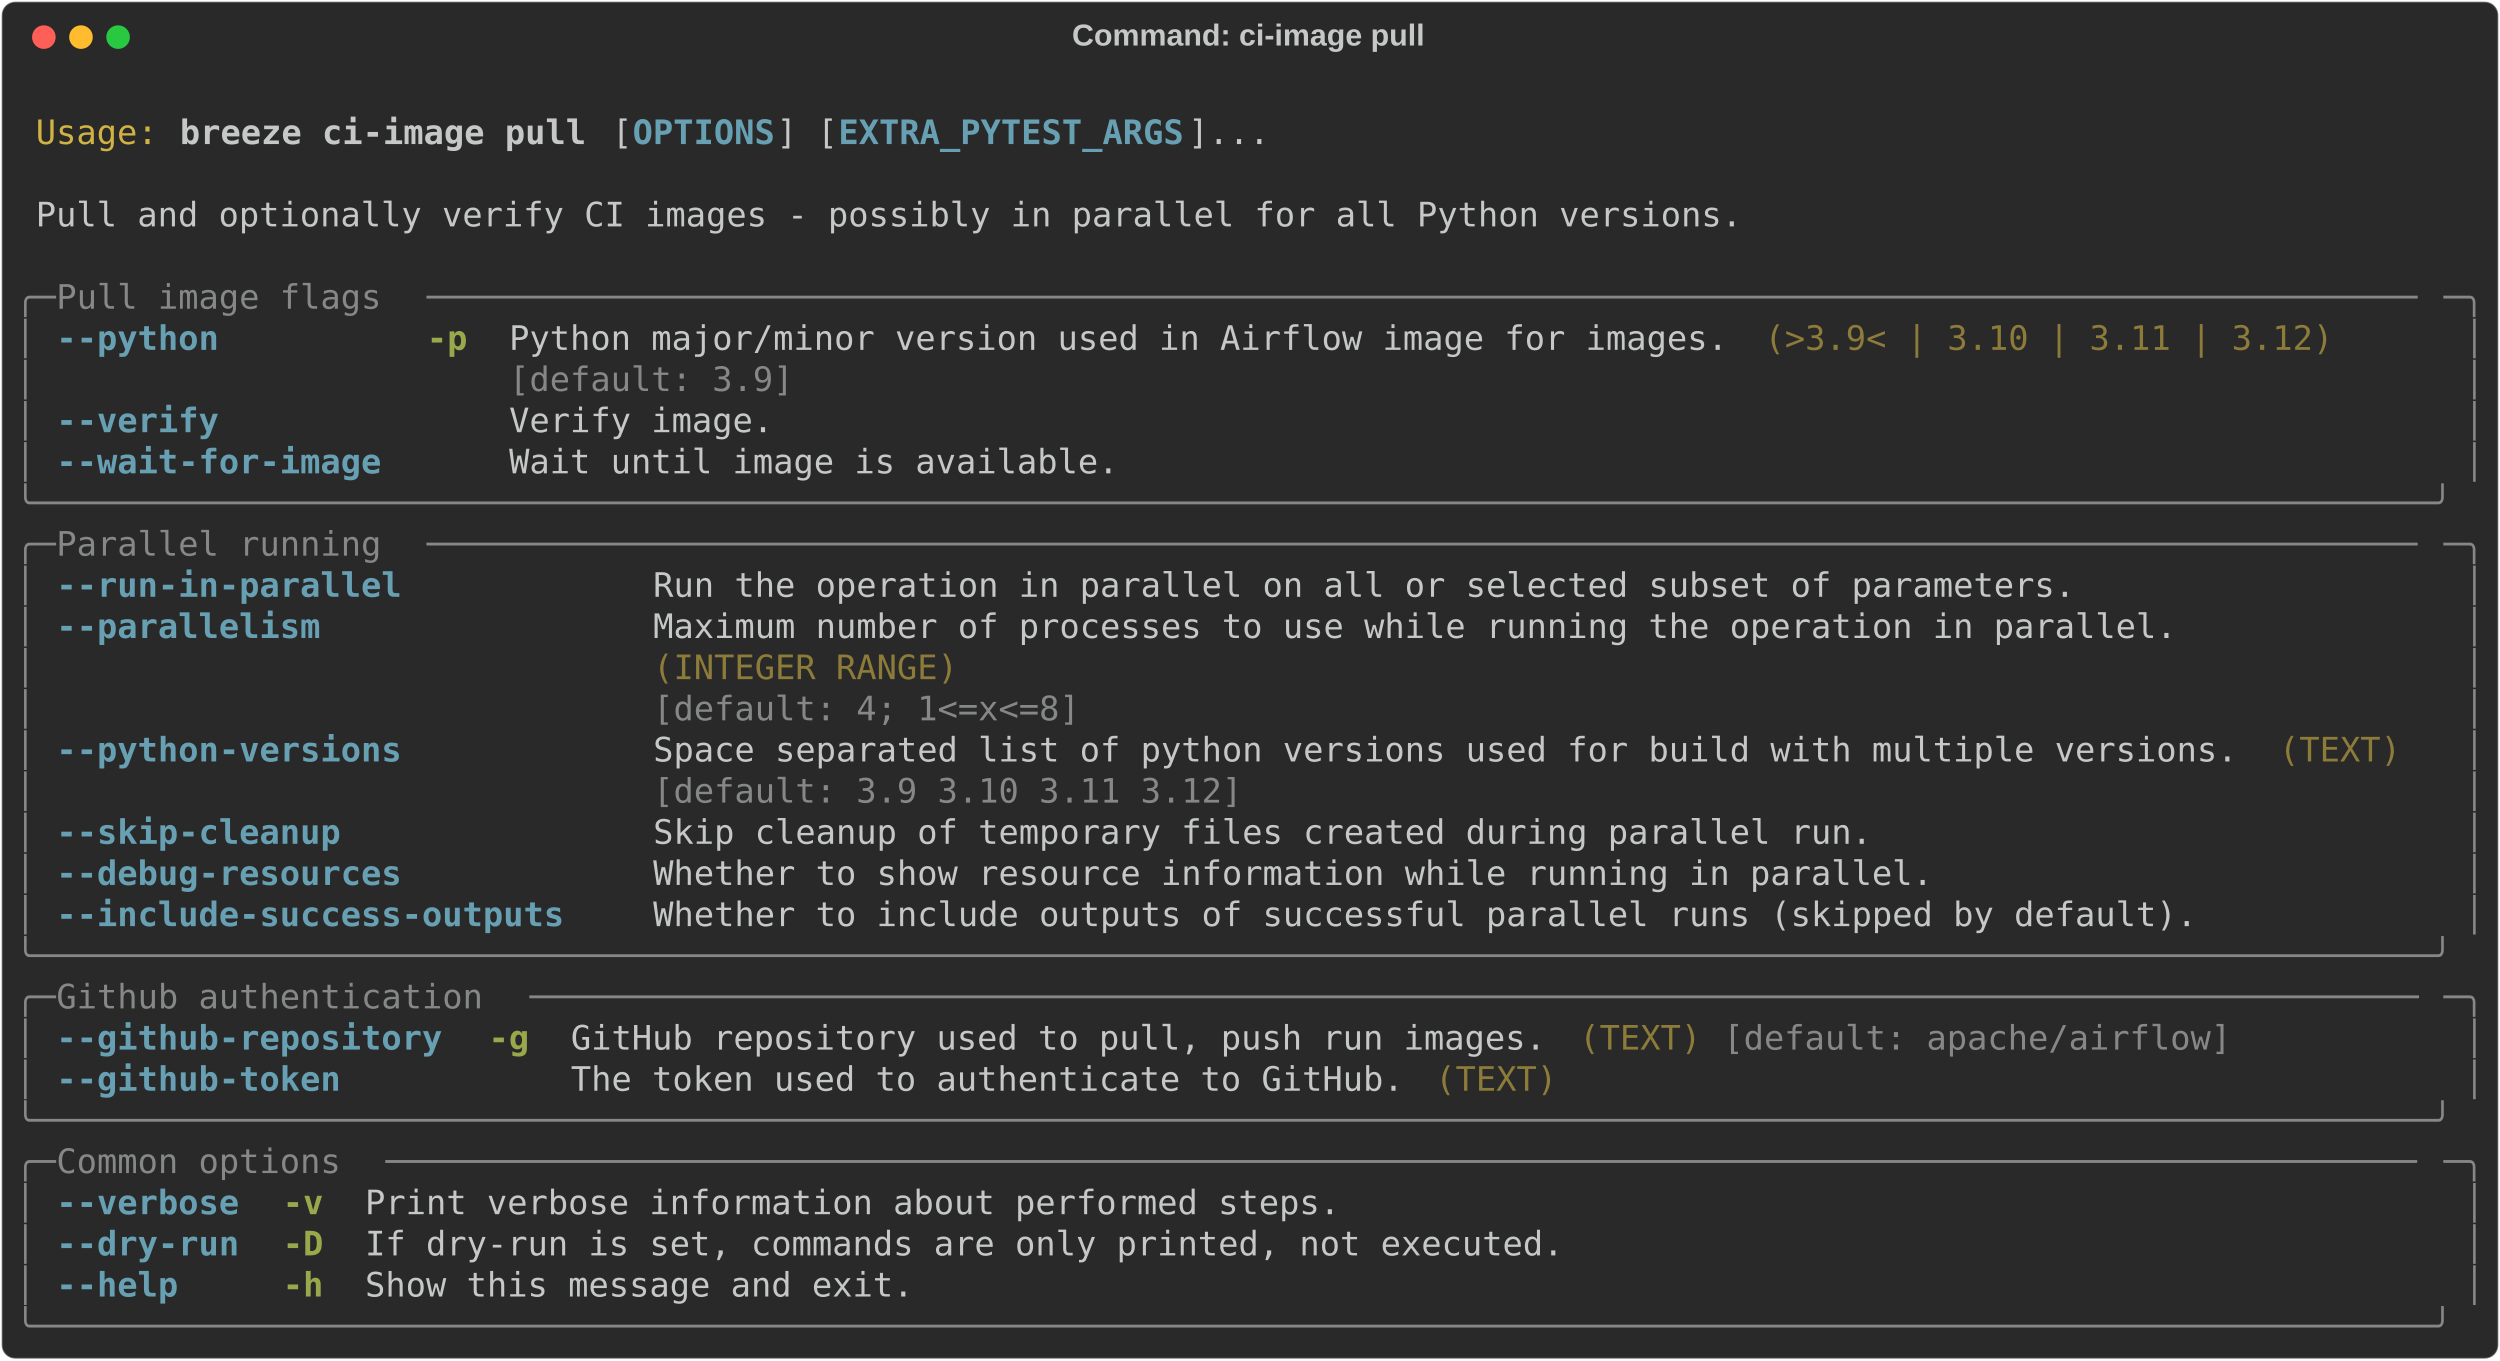
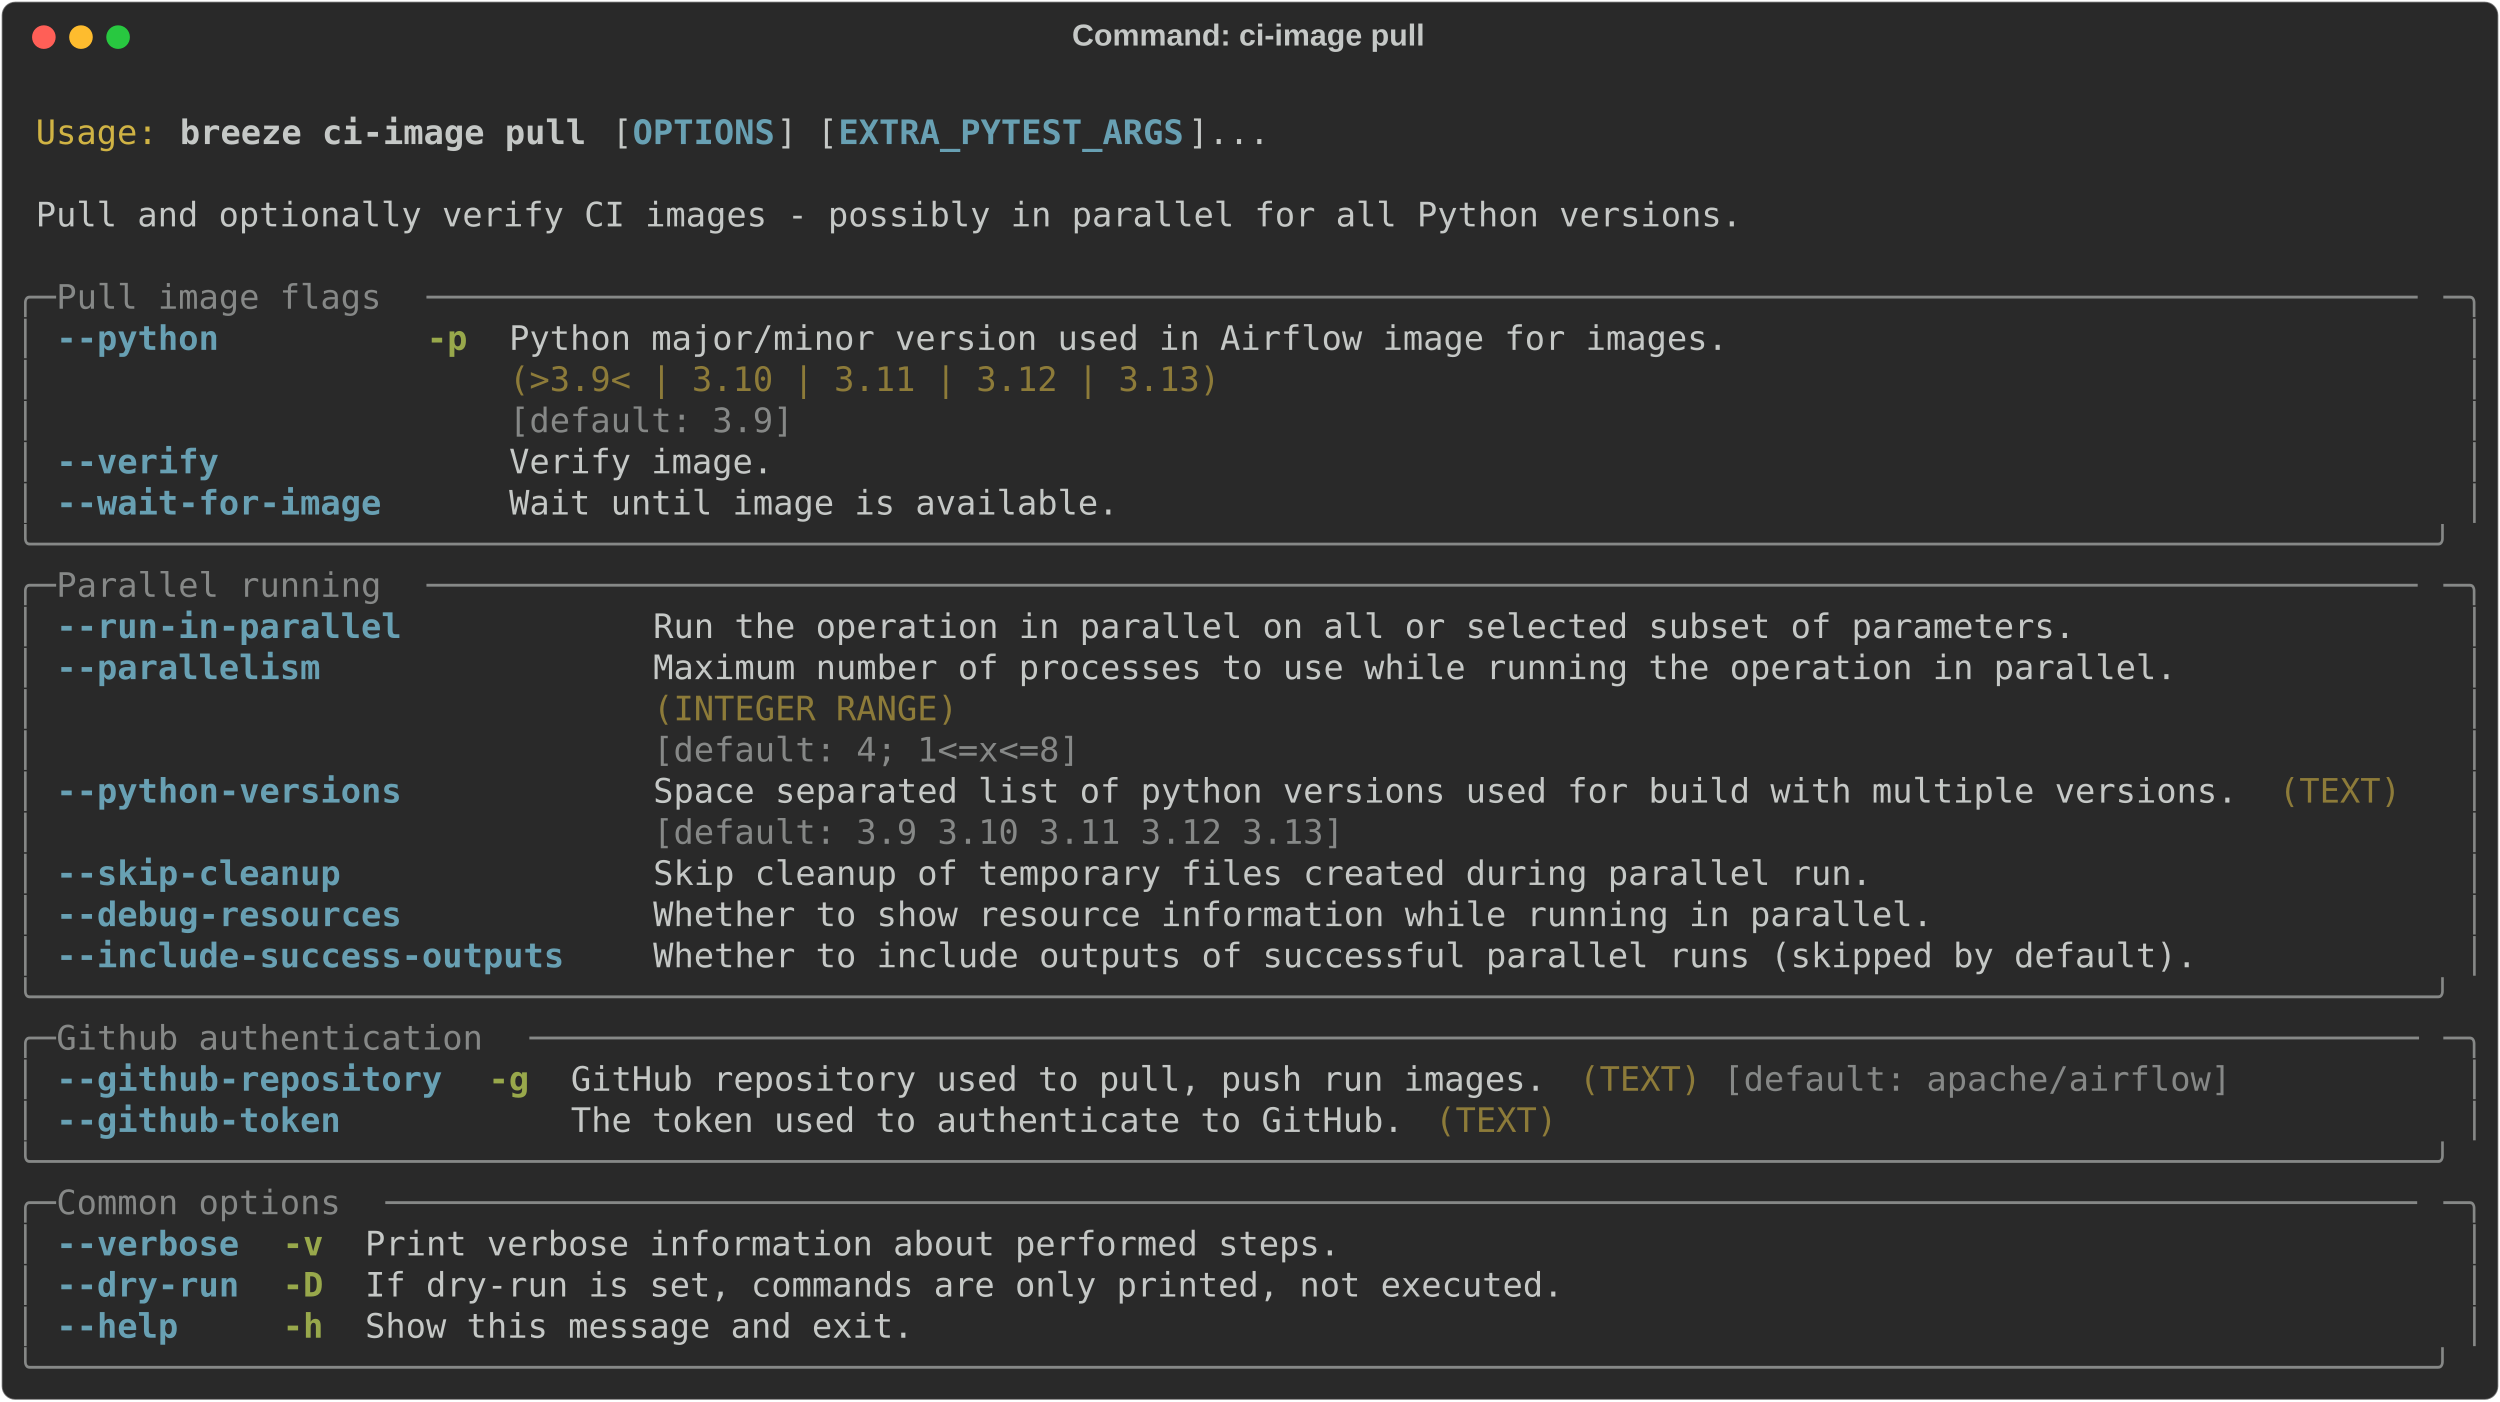
- <svg xmlns="http://www.w3.org/2000/svg" class="rich-terminal" viewBox="0 0 1482 806.4">
+ <svg xmlns="http://www.w3.org/2000/svg" class="rich-terminal" viewBox="0 0 1482 830.8">
  <style>

    @font-face {
        font-family: "Fira Code";
        src: local("FiraCode-Regular"),
                url("https://cdnjs.cloudflare.com/ajax/libs/firacode/6.2.0/woff2/FiraCode-Regular.woff2") format("woff2"),
                url("https://cdnjs.cloudflare.com/ajax/libs/firacode/6.2.0/woff/FiraCode-Regular.woff") format("woff");
        font-style: normal;
        font-weight: 400;
    }
    @font-face {
        font-family: "Fira Code";
        src: local("FiraCode-Bold"),
                url("https://cdnjs.cloudflare.com/ajax/libs/firacode/6.2.0/woff2/FiraCode-Bold.woff2") format("woff2"),
                url("https://cdnjs.cloudflare.com/ajax/libs/firacode/6.2.0/woff/FiraCode-Bold.woff") format("woff");
        font-style: bold;
        font-weight: 700;
    }

    .breeze-ci-image-pull-matrix {
        font-family: Fira Code, monospace;
        font-size: 20px;
        line-height: 24.4px;
        font-variant-east-asian: full-width;
    }

    .breeze-ci-image-pull-title {
        font-size: 18px;
        font-weight: bold;
        font-family: arial;
    }

    .breeze-ci-image-pull-r1 { fill: #c5c8c6 }
.breeze-ci-image-pull-r2 { fill: #d0b344 }
.breeze-ci-image-pull-r3 { fill: #c5c8c6;font-weight: bold }
.breeze-ci-image-pull-r4 { fill: #68a0b3;font-weight: bold }
.breeze-ci-image-pull-r5 { fill: #868887 }
.breeze-ci-image-pull-r6 { fill: #98a84b;font-weight: bold }
.breeze-ci-image-pull-r7 { fill: #8d7b39 }
    </style>
  <defs>
    <clipPath id="breeze-ci-image-pull-clip-terminal">
-       <rect x="0" y="0" width="1463.0" height="755.4" />
+       <rect x="0" y="0" width="1463.0" height="779.8" />
    </clipPath>
    <clipPath id="breeze-ci-image-pull-line-0">
      <rect x="0" y="1.5" width="1464" height="24.65" />
    </clipPath>
    <clipPath id="breeze-ci-image-pull-line-1">
      <rect x="0" y="25.9" width="1464" height="24.65" />
    </clipPath>
    <clipPath id="breeze-ci-image-pull-line-2">
      <rect x="0" y="50.3" width="1464" height="24.65" />
    </clipPath>
    <clipPath id="breeze-ci-image-pull-line-3">
      <rect x="0" y="74.7" width="1464" height="24.65" />
    </clipPath>
    <clipPath id="breeze-ci-image-pull-line-4">
      <rect x="0" y="99.1" width="1464" height="24.65" />
    </clipPath>
    <clipPath id="breeze-ci-image-pull-line-5">
      <rect x="0" y="123.5" width="1464" height="24.65" />
    </clipPath>
    <clipPath id="breeze-ci-image-pull-line-6">
      <rect x="0" y="147.9" width="1464" height="24.65" />
    </clipPath>
    <clipPath id="breeze-ci-image-pull-line-7">
      <rect x="0" y="172.3" width="1464" height="24.65" />
    </clipPath>
    <clipPath id="breeze-ci-image-pull-line-8">
      <rect x="0" y="196.7" width="1464" height="24.65" />
    </clipPath>
    <clipPath id="breeze-ci-image-pull-line-9">
      <rect x="0" y="221.1" width="1464" height="24.65" />
    </clipPath>
    <clipPath id="breeze-ci-image-pull-line-10">
      <rect x="0" y="245.5" width="1464" height="24.65" />
    </clipPath>
    <clipPath id="breeze-ci-image-pull-line-11">
      <rect x="0" y="269.9" width="1464" height="24.65" />
    </clipPath>
    <clipPath id="breeze-ci-image-pull-line-12">
      <rect x="0" y="294.3" width="1464" height="24.65" />
    </clipPath>
    <clipPath id="breeze-ci-image-pull-line-13">
      <rect x="0" y="318.7" width="1464" height="24.65" />
    </clipPath>
    <clipPath id="breeze-ci-image-pull-line-14">
      <rect x="0" y="343.1" width="1464" height="24.65" />
    </clipPath>
    <clipPath id="breeze-ci-image-pull-line-15">
      <rect x="0" y="367.5" width="1464" height="24.65" />
    </clipPath>
    <clipPath id="breeze-ci-image-pull-line-16">
      <rect x="0" y="391.9" width="1464" height="24.65" />
    </clipPath>
    <clipPath id="breeze-ci-image-pull-line-17">
      <rect x="0" y="416.3" width="1464" height="24.65" />
    </clipPath>
    <clipPath id="breeze-ci-image-pull-line-18">
      <rect x="0" y="440.7" width="1464" height="24.65" />
    </clipPath>
    <clipPath id="breeze-ci-image-pull-line-19">
      <rect x="0" y="465.1" width="1464" height="24.65" />
    </clipPath>
    <clipPath id="breeze-ci-image-pull-line-20">
      <rect x="0" y="489.5" width="1464" height="24.65" />
    </clipPath>
    <clipPath id="breeze-ci-image-pull-line-21">
      <rect x="0" y="513.9" width="1464" height="24.65" />
    </clipPath>
    <clipPath id="breeze-ci-image-pull-line-22">
      <rect x="0" y="538.3" width="1464" height="24.65" />
    </clipPath>
    <clipPath id="breeze-ci-image-pull-line-23">
      <rect x="0" y="562.7" width="1464" height="24.65" />
    </clipPath>
    <clipPath id="breeze-ci-image-pull-line-24">
      <rect x="0" y="587.1" width="1464" height="24.65" />
    </clipPath>
    <clipPath id="breeze-ci-image-pull-line-25">
      <rect x="0" y="611.5" width="1464" height="24.65" />
    </clipPath>
    <clipPath id="breeze-ci-image-pull-line-26">
      <rect x="0" y="635.9" width="1464" height="24.65" />
    </clipPath>
    <clipPath id="breeze-ci-image-pull-line-27">
      <rect x="0" y="660.3" width="1464" height="24.65" />
    </clipPath>
    <clipPath id="breeze-ci-image-pull-line-28">
      <rect x="0" y="684.7" width="1464" height="24.65" />
    </clipPath>
    <clipPath id="breeze-ci-image-pull-line-29">
      <rect x="0" y="709.1" width="1464" height="24.65" />
    </clipPath>
+     <clipPath id="breeze-ci-image-pull-line-30">
+       <rect x="0" y="733.5" width="1464" height="24.65" />
+     </clipPath>
  </defs>
-   <rect fill="#292929" stroke="rgba(255,255,255,0.35)" stroke-width="1" x="1" y="1" width="1480" height="804.4" rx="8" />
+   <rect fill="#292929" stroke="rgba(255,255,255,0.35)" stroke-width="1" x="1" y="1" width="1480" height="828.8" rx="8" />
  <text class="breeze-ci-image-pull-title" fill="#c5c8c6" text-anchor="middle" x="740" y="27">Command: ci-image pull</text>
  <g transform="translate(26,22)">
    <circle cx="0" cy="0" r="7" fill="#ff5f57" />
    <circle cx="22" cy="0" r="7" fill="#febc2e" />
    <circle cx="44" cy="0" r="7" fill="#28c840" />
  </g>
  <g transform="translate(9, 41)" clip-path="url(#breeze-ci-image-pull-clip-terminal)">
    <g class="breeze-ci-image-pull-matrix">
      <text class="breeze-ci-image-pull-r1" x="1464" y="20" textLength="12.2" clip-path="url(#breeze-ci-image-pull-line-0)">
</text>
      <text class="breeze-ci-image-pull-r2" x="12.2" y="44.4" textLength="73.2" clip-path="url(#breeze-ci-image-pull-line-1)">Usage:</text>
      <text class="breeze-ci-image-pull-r3" x="97.6" y="44.4" textLength="244" clip-path="url(#breeze-ci-image-pull-line-1)">breeze ci-image pull</text>
      <text class="breeze-ci-image-pull-r1" x="353.8" y="44.4" textLength="12.2" clip-path="url(#breeze-ci-image-pull-line-1)">[</text>
      <text class="breeze-ci-image-pull-r4" x="366" y="44.4" textLength="85.4" clip-path="url(#breeze-ci-image-pull-line-1)">OPTIONS</text>
      <text class="breeze-ci-image-pull-r1" x="451.4" y="44.4" textLength="36.6" clip-path="url(#breeze-ci-image-pull-line-1)">] [</text>
      <text class="breeze-ci-image-pull-r4" x="488" y="44.4" textLength="207.4" clip-path="url(#breeze-ci-image-pull-line-1)">EXTRA_PYTEST_ARGS</text>
      <text class="breeze-ci-image-pull-r1" x="695.4" y="44.4" textLength="48.8" clip-path="url(#breeze-ci-image-pull-line-1)">]...</text>
      <text class="breeze-ci-image-pull-r1" x="1464" y="44.4" textLength="12.2" clip-path="url(#breeze-ci-image-pull-line-1)">
</text>
      <text class="breeze-ci-image-pull-r1" x="1464" y="68.8" textLength="12.2" clip-path="url(#breeze-ci-image-pull-line-2)">
</text>
      <text class="breeze-ci-image-pull-r1" x="12.2" y="93.2" textLength="1024.8" clip-path="url(#breeze-ci-image-pull-line-3)">Pull and optionally verify CI images - possibly in parallel for all Python versions.</text>
      <text class="breeze-ci-image-pull-r1" x="1464" y="93.2" textLength="12.2" clip-path="url(#breeze-ci-image-pull-line-3)">
</text>
      <text class="breeze-ci-image-pull-r1" x="1464" y="117.6" textLength="12.2" clip-path="url(#breeze-ci-image-pull-line-4)">
</text>
      <text class="breeze-ci-image-pull-r5" x="0" y="142" textLength="24.4" clip-path="url(#breeze-ci-image-pull-line-5)">╭─</text>
      <text class="breeze-ci-image-pull-r5" x="24.4" y="142" textLength="219.6" clip-path="url(#breeze-ci-image-pull-line-5)"> Pull image flags </text>
      <text class="breeze-ci-image-pull-r5" x="244" y="142" textLength="1195.6" clip-path="url(#breeze-ci-image-pull-line-5)">──────────────────────────────────────────────────────────────────────────────────────────────────</text>
      <text class="breeze-ci-image-pull-r5" x="1439.6" y="142" textLength="24.4" clip-path="url(#breeze-ci-image-pull-line-5)">─╮</text>
      <text class="breeze-ci-image-pull-r1" x="1464" y="142" textLength="12.2" clip-path="url(#breeze-ci-image-pull-line-5)">
</text>
      <text class="breeze-ci-image-pull-r5" x="0" y="166.4" textLength="12.2" clip-path="url(#breeze-ci-image-pull-line-6)">│</text>
      <text class="breeze-ci-image-pull-r4" x="24.4" y="166.4" textLength="97.6" clip-path="url(#breeze-ci-image-pull-line-6)">--python</text>
      <text class="breeze-ci-image-pull-r6" x="244" y="166.4" textLength="24.4" clip-path="url(#breeze-ci-image-pull-line-6)">-p</text>
      <text class="breeze-ci-image-pull-r1" x="292.8" y="166.4" textLength="732" clip-path="url(#breeze-ci-image-pull-line-6)">Python major/minor version used in Airflow image for images.</text>
-       <text class="breeze-ci-image-pull-r7" x="1037" y="166.4" textLength="341.6" clip-path="url(#breeze-ci-image-pull-line-6)">(&gt;3.9&lt; | 3.10 | 3.11 | 3.12)</text>
      <text class="breeze-ci-image-pull-r5" x="1451.8" y="166.4" textLength="12.2" clip-path="url(#breeze-ci-image-pull-line-6)">│</text>
      <text class="breeze-ci-image-pull-r1" x="1464" y="166.4" textLength="12.2" clip-path="url(#breeze-ci-image-pull-line-6)">
</text>
      <text class="breeze-ci-image-pull-r5" x="0" y="190.8" textLength="12.2" clip-path="url(#breeze-ci-image-pull-line-7)">│</text>
-       <text class="breeze-ci-image-pull-r5" x="292.8" y="190.8" textLength="732" clip-path="url(#breeze-ci-image-pull-line-7)">[default: 3.9]                                              </text>
+       <text class="breeze-ci-image-pull-r7" x="292.8" y="190.8" textLength="732" clip-path="url(#breeze-ci-image-pull-line-7)">(&gt;3.9&lt; | 3.10 | 3.11 | 3.12 | 3.13)                         </text>
      <text class="breeze-ci-image-pull-r5" x="1451.8" y="190.8" textLength="12.2" clip-path="url(#breeze-ci-image-pull-line-7)">│</text>
      <text class="breeze-ci-image-pull-r1" x="1464" y="190.8" textLength="12.2" clip-path="url(#breeze-ci-image-pull-line-7)">
</text>
      <text class="breeze-ci-image-pull-r5" x="0" y="215.2" textLength="12.2" clip-path="url(#breeze-ci-image-pull-line-8)">│</text>
-       <text class="breeze-ci-image-pull-r4" x="24.4" y="215.2" textLength="97.6" clip-path="url(#breeze-ci-image-pull-line-8)">--verify</text>
-       <text class="breeze-ci-image-pull-r1" x="292.8" y="215.2" textLength="158.6" clip-path="url(#breeze-ci-image-pull-line-8)">Verify image.</text>
+       <text class="breeze-ci-image-pull-r5" x="292.8" y="215.2" textLength="732" clip-path="url(#breeze-ci-image-pull-line-8)">[default: 3.9]                                              </text>
      <text class="breeze-ci-image-pull-r5" x="1451.8" y="215.2" textLength="12.2" clip-path="url(#breeze-ci-image-pull-line-8)">│</text>
      <text class="breeze-ci-image-pull-r1" x="1464" y="215.2" textLength="12.2" clip-path="url(#breeze-ci-image-pull-line-8)">
</text>
      <text class="breeze-ci-image-pull-r5" x="0" y="239.6" textLength="12.2" clip-path="url(#breeze-ci-image-pull-line-9)">│</text>
-       <text class="breeze-ci-image-pull-r4" x="24.4" y="239.6" textLength="195.2" clip-path="url(#breeze-ci-image-pull-line-9)">--wait-for-image</text>
-       <text class="breeze-ci-image-pull-r1" x="292.8" y="239.6" textLength="366" clip-path="url(#breeze-ci-image-pull-line-9)">Wait until image is available.</text>
+       <text class="breeze-ci-image-pull-r4" x="24.4" y="239.6" textLength="97.6" clip-path="url(#breeze-ci-image-pull-line-9)">--verify</text>
+       <text class="breeze-ci-image-pull-r1" x="292.8" y="239.6" textLength="158.6" clip-path="url(#breeze-ci-image-pull-line-9)">Verify image.</text>
      <text class="breeze-ci-image-pull-r5" x="1451.8" y="239.6" textLength="12.2" clip-path="url(#breeze-ci-image-pull-line-9)">│</text>
      <text class="breeze-ci-image-pull-r1" x="1464" y="239.6" textLength="12.2" clip-path="url(#breeze-ci-image-pull-line-9)">
</text>
-       <text class="breeze-ci-image-pull-r5" x="0" y="264" textLength="1464" clip-path="url(#breeze-ci-image-pull-line-10)">╰──────────────────────────────────────────────────────────────────────────────────────────────────────────────────────╯</text>
+       <text class="breeze-ci-image-pull-r5" x="0" y="264" textLength="12.2" clip-path="url(#breeze-ci-image-pull-line-10)">│</text>
+       <text class="breeze-ci-image-pull-r4" x="24.4" y="264" textLength="195.2" clip-path="url(#breeze-ci-image-pull-line-10)">--wait-for-image</text>
+       <text class="breeze-ci-image-pull-r1" x="292.8" y="264" textLength="366" clip-path="url(#breeze-ci-image-pull-line-10)">Wait until image is available.</text>
+       <text class="breeze-ci-image-pull-r5" x="1451.8" y="264" textLength="12.2" clip-path="url(#breeze-ci-image-pull-line-10)">│</text>
      <text class="breeze-ci-image-pull-r1" x="1464" y="264" textLength="12.2" clip-path="url(#breeze-ci-image-pull-line-10)">
</text>
-       <text class="breeze-ci-image-pull-r5" x="0" y="288.4" textLength="24.4" clip-path="url(#breeze-ci-image-pull-line-11)">╭─</text>
-       <text class="breeze-ci-image-pull-r5" x="24.4" y="288.4" textLength="219.6" clip-path="url(#breeze-ci-image-pull-line-11)"> Parallel running </text>
-       <text class="breeze-ci-image-pull-r5" x="244" y="288.4" textLength="1195.6" clip-path="url(#breeze-ci-image-pull-line-11)">──────────────────────────────────────────────────────────────────────────────────────────────────</text>
-       <text class="breeze-ci-image-pull-r5" x="1439.6" y="288.4" textLength="24.4" clip-path="url(#breeze-ci-image-pull-line-11)">─╮</text>
+       <text class="breeze-ci-image-pull-r5" x="0" y="288.4" textLength="1464" clip-path="url(#breeze-ci-image-pull-line-11)">╰──────────────────────────────────────────────────────────────────────────────────────────────────────────────────────╯</text>
      <text class="breeze-ci-image-pull-r1" x="1464" y="288.4" textLength="12.2" clip-path="url(#breeze-ci-image-pull-line-11)">
</text>
-       <text class="breeze-ci-image-pull-r5" x="0" y="312.8" textLength="12.2" clip-path="url(#breeze-ci-image-pull-line-12)">│</text>
-       <text class="breeze-ci-image-pull-r4" x="24.4" y="312.8" textLength="207.4" clip-path="url(#breeze-ci-image-pull-line-12)">--run-in-parallel</text>
-       <text class="breeze-ci-image-pull-r1" x="378.2" y="312.8" textLength="854" clip-path="url(#breeze-ci-image-pull-line-12)">Run the operation in parallel on all or selected subset of parameters.</text>
-       <text class="breeze-ci-image-pull-r5" x="1451.8" y="312.8" textLength="12.2" clip-path="url(#breeze-ci-image-pull-line-12)">│</text>
+       <text class="breeze-ci-image-pull-r5" x="0" y="312.8" textLength="24.4" clip-path="url(#breeze-ci-image-pull-line-12)">╭─</text>
+       <text class="breeze-ci-image-pull-r5" x="24.4" y="312.8" textLength="219.6" clip-path="url(#breeze-ci-image-pull-line-12)"> Parallel running </text>
+       <text class="breeze-ci-image-pull-r5" x="244" y="312.8" textLength="1195.6" clip-path="url(#breeze-ci-image-pull-line-12)">──────────────────────────────────────────────────────────────────────────────────────────────────</text>
+       <text class="breeze-ci-image-pull-r5" x="1439.6" y="312.8" textLength="24.4" clip-path="url(#breeze-ci-image-pull-line-12)">─╮</text>
      <text class="breeze-ci-image-pull-r1" x="1464" y="312.8" textLength="12.2" clip-path="url(#breeze-ci-image-pull-line-12)">
</text>
      <text class="breeze-ci-image-pull-r5" x="0" y="337.2" textLength="12.2" clip-path="url(#breeze-ci-image-pull-line-13)">│</text>
-       <text class="breeze-ci-image-pull-r4" x="24.4" y="337.2" textLength="158.6" clip-path="url(#breeze-ci-image-pull-line-13)">--parallelism</text>
-       <text class="breeze-ci-image-pull-r1" x="378.2" y="337.2" textLength="915" clip-path="url(#breeze-ci-image-pull-line-13)">Maximum number of processes to use while running the operation in parallel.</text>
+       <text class="breeze-ci-image-pull-r4" x="24.4" y="337.2" textLength="207.4" clip-path="url(#breeze-ci-image-pull-line-13)">--run-in-parallel</text>
+       <text class="breeze-ci-image-pull-r1" x="378.2" y="337.2" textLength="854" clip-path="url(#breeze-ci-image-pull-line-13)">Run the operation in parallel on all or selected subset of parameters.</text>
      <text class="breeze-ci-image-pull-r5" x="1451.8" y="337.2" textLength="12.2" clip-path="url(#breeze-ci-image-pull-line-13)">│</text>
      <text class="breeze-ci-image-pull-r1" x="1464" y="337.2" textLength="12.2" clip-path="url(#breeze-ci-image-pull-line-13)">
</text>
      <text class="breeze-ci-image-pull-r5" x="0" y="361.6" textLength="12.2" clip-path="url(#breeze-ci-image-pull-line-14)">│</text>
-       <text class="breeze-ci-image-pull-r7" x="378.2" y="361.6" textLength="915" clip-path="url(#breeze-ci-image-pull-line-14)">(INTEGER RANGE)                                                            </text>
+       <text class="breeze-ci-image-pull-r4" x="24.4" y="361.6" textLength="158.6" clip-path="url(#breeze-ci-image-pull-line-14)">--parallelism</text>
+       <text class="breeze-ci-image-pull-r1" x="378.2" y="361.6" textLength="915" clip-path="url(#breeze-ci-image-pull-line-14)">Maximum number of processes to use while running the operation in parallel.</text>
      <text class="breeze-ci-image-pull-r5" x="1451.8" y="361.6" textLength="12.2" clip-path="url(#breeze-ci-image-pull-line-14)">│</text>
      <text class="breeze-ci-image-pull-r1" x="1464" y="361.6" textLength="12.2" clip-path="url(#breeze-ci-image-pull-line-14)">
</text>
      <text class="breeze-ci-image-pull-r5" x="0" y="386" textLength="12.2" clip-path="url(#breeze-ci-image-pull-line-15)">│</text>
-       <text class="breeze-ci-image-pull-r5" x="378.2" y="386" textLength="915" clip-path="url(#breeze-ci-image-pull-line-15)">[default: 4; 1&lt;=x&lt;=8]                                                      </text>
+       <text class="breeze-ci-image-pull-r7" x="378.2" y="386" textLength="915" clip-path="url(#breeze-ci-image-pull-line-15)">(INTEGER RANGE)                                                            </text>
      <text class="breeze-ci-image-pull-r5" x="1451.8" y="386" textLength="12.2" clip-path="url(#breeze-ci-image-pull-line-15)">│</text>
      <text class="breeze-ci-image-pull-r1" x="1464" y="386" textLength="12.2" clip-path="url(#breeze-ci-image-pull-line-15)">
</text>
      <text class="breeze-ci-image-pull-r5" x="0" y="410.4" textLength="12.2" clip-path="url(#breeze-ci-image-pull-line-16)">│</text>
-       <text class="breeze-ci-image-pull-r4" x="24.4" y="410.4" textLength="207.4" clip-path="url(#breeze-ci-image-pull-line-16)">--python-versions</text>
-       <text class="breeze-ci-image-pull-r1" x="378.2" y="410.4" textLength="951.6" clip-path="url(#breeze-ci-image-pull-line-16)">Space separated list of python versions used for build with multiple versions.</text>
-       <text class="breeze-ci-image-pull-r7" x="1342" y="410.4" textLength="73.2" clip-path="url(#breeze-ci-image-pull-line-16)">(TEXT)</text>
+       <text class="breeze-ci-image-pull-r5" x="378.2" y="410.4" textLength="915" clip-path="url(#breeze-ci-image-pull-line-16)">[default: 4; 1&lt;=x&lt;=8]                                                      </text>
      <text class="breeze-ci-image-pull-r5" x="1451.8" y="410.4" textLength="12.2" clip-path="url(#breeze-ci-image-pull-line-16)">│</text>
      <text class="breeze-ci-image-pull-r1" x="1464" y="410.4" textLength="12.2" clip-path="url(#breeze-ci-image-pull-line-16)">
</text>
      <text class="breeze-ci-image-pull-r5" x="0" y="434.8" textLength="12.2" clip-path="url(#breeze-ci-image-pull-line-17)">│</text>
-       <text class="breeze-ci-image-pull-r5" x="378.2" y="434.8" textLength="951.6" clip-path="url(#breeze-ci-image-pull-line-17)">[default: 3.9 3.10 3.11 3.12]                                                 </text>
+       <text class="breeze-ci-image-pull-r4" x="24.4" y="434.8" textLength="207.4" clip-path="url(#breeze-ci-image-pull-line-17)">--python-versions</text>
+       <text class="breeze-ci-image-pull-r1" x="378.2" y="434.8" textLength="951.6" clip-path="url(#breeze-ci-image-pull-line-17)">Space separated list of python versions used for build with multiple versions.</text>
+       <text class="breeze-ci-image-pull-r7" x="1342" y="434.8" textLength="73.2" clip-path="url(#breeze-ci-image-pull-line-17)">(TEXT)</text>
      <text class="breeze-ci-image-pull-r5" x="1451.8" y="434.8" textLength="12.2" clip-path="url(#breeze-ci-image-pull-line-17)">│</text>
      <text class="breeze-ci-image-pull-r1" x="1464" y="434.8" textLength="12.2" clip-path="url(#breeze-ci-image-pull-line-17)">
</text>
      <text class="breeze-ci-image-pull-r5" x="0" y="459.2" textLength="12.2" clip-path="url(#breeze-ci-image-pull-line-18)">│</text>
-       <text class="breeze-ci-image-pull-r4" x="24.4" y="459.2" textLength="170.8" clip-path="url(#breeze-ci-image-pull-line-18)">--skip-cleanup</text>
-       <text class="breeze-ci-image-pull-r1" x="378.2" y="459.2" textLength="732" clip-path="url(#breeze-ci-image-pull-line-18)">Skip cleanup of temporary files created during parallel run.</text>
+       <text class="breeze-ci-image-pull-r5" x="378.2" y="459.2" textLength="951.6" clip-path="url(#breeze-ci-image-pull-line-18)">[default: 3.9 3.10 3.11 3.12 3.13]                                            </text>
      <text class="breeze-ci-image-pull-r5" x="1451.8" y="459.2" textLength="12.2" clip-path="url(#breeze-ci-image-pull-line-18)">│</text>
      <text class="breeze-ci-image-pull-r1" x="1464" y="459.2" textLength="12.2" clip-path="url(#breeze-ci-image-pull-line-18)">
</text>
      <text class="breeze-ci-image-pull-r5" x="0" y="483.6" textLength="12.2" clip-path="url(#breeze-ci-image-pull-line-19)">│</text>
-       <text class="breeze-ci-image-pull-r4" x="24.4" y="483.6" textLength="207.4" clip-path="url(#breeze-ci-image-pull-line-19)">--debug-resources</text>
-       <text class="breeze-ci-image-pull-r1" x="378.2" y="483.6" textLength="768.6" clip-path="url(#breeze-ci-image-pull-line-19)">Whether to show resource information while running in parallel.</text>
+       <text class="breeze-ci-image-pull-r4" x="24.4" y="483.6" textLength="170.8" clip-path="url(#breeze-ci-image-pull-line-19)">--skip-cleanup</text>
+       <text class="breeze-ci-image-pull-r1" x="378.2" y="483.6" textLength="732" clip-path="url(#breeze-ci-image-pull-line-19)">Skip cleanup of temporary files created during parallel run.</text>
      <text class="breeze-ci-image-pull-r5" x="1451.8" y="483.6" textLength="12.2" clip-path="url(#breeze-ci-image-pull-line-19)">│</text>
      <text class="breeze-ci-image-pull-r1" x="1464" y="483.6" textLength="12.2" clip-path="url(#breeze-ci-image-pull-line-19)">
</text>
      <text class="breeze-ci-image-pull-r5" x="0" y="508" textLength="12.2" clip-path="url(#breeze-ci-image-pull-line-20)">│</text>
-       <text class="breeze-ci-image-pull-r4" x="24.4" y="508" textLength="305" clip-path="url(#breeze-ci-image-pull-line-20)">--include-success-outputs</text>
-       <text class="breeze-ci-image-pull-r1" x="378.2" y="508" textLength="927.2" clip-path="url(#breeze-ci-image-pull-line-20)">Whether to include outputs of successful parallel runs (skipped by default).</text>
+       <text class="breeze-ci-image-pull-r4" x="24.4" y="508" textLength="207.4" clip-path="url(#breeze-ci-image-pull-line-20)">--debug-resources</text>
+       <text class="breeze-ci-image-pull-r1" x="378.2" y="508" textLength="768.6" clip-path="url(#breeze-ci-image-pull-line-20)">Whether to show resource information while running in parallel.</text>
      <text class="breeze-ci-image-pull-r5" x="1451.8" y="508" textLength="12.2" clip-path="url(#breeze-ci-image-pull-line-20)">│</text>
      <text class="breeze-ci-image-pull-r1" x="1464" y="508" textLength="12.2" clip-path="url(#breeze-ci-image-pull-line-20)">
</text>
-       <text class="breeze-ci-image-pull-r5" x="0" y="532.4" textLength="1464" clip-path="url(#breeze-ci-image-pull-line-21)">╰──────────────────────────────────────────────────────────────────────────────────────────────────────────────────────╯</text>
+       <text class="breeze-ci-image-pull-r5" x="0" y="532.4" textLength="12.2" clip-path="url(#breeze-ci-image-pull-line-21)">│</text>
+       <text class="breeze-ci-image-pull-r4" x="24.4" y="532.4" textLength="305" clip-path="url(#breeze-ci-image-pull-line-21)">--include-success-outputs</text>
+       <text class="breeze-ci-image-pull-r1" x="378.2" y="532.4" textLength="927.2" clip-path="url(#breeze-ci-image-pull-line-21)">Whether to include outputs of successful parallel runs (skipped by default).</text>
+       <text class="breeze-ci-image-pull-r5" x="1451.8" y="532.4" textLength="12.2" clip-path="url(#breeze-ci-image-pull-line-21)">│</text>
      <text class="breeze-ci-image-pull-r1" x="1464" y="532.4" textLength="12.2" clip-path="url(#breeze-ci-image-pull-line-21)">
</text>
-       <text class="breeze-ci-image-pull-r5" x="0" y="556.8" textLength="24.4" clip-path="url(#breeze-ci-image-pull-line-22)">╭─</text>
-       <text class="breeze-ci-image-pull-r5" x="24.4" y="556.8" textLength="280.6" clip-path="url(#breeze-ci-image-pull-line-22)"> Github authentication </text>
-       <text class="breeze-ci-image-pull-r5" x="305" y="556.8" textLength="1134.6" clip-path="url(#breeze-ci-image-pull-line-22)">─────────────────────────────────────────────────────────────────────────────────────────────</text>
-       <text class="breeze-ci-image-pull-r5" x="1439.6" y="556.8" textLength="24.4" clip-path="url(#breeze-ci-image-pull-line-22)">─╮</text>
+       <text class="breeze-ci-image-pull-r5" x="0" y="556.8" textLength="1464" clip-path="url(#breeze-ci-image-pull-line-22)">╰──────────────────────────────────────────────────────────────────────────────────────────────────────────────────────╯</text>
      <text class="breeze-ci-image-pull-r1" x="1464" y="556.8" textLength="12.2" clip-path="url(#breeze-ci-image-pull-line-22)">
</text>
-       <text class="breeze-ci-image-pull-r5" x="0" y="581.2" textLength="12.2" clip-path="url(#breeze-ci-image-pull-line-23)">│</text>
-       <text class="breeze-ci-image-pull-r4" x="24.4" y="581.2" textLength="231.8" clip-path="url(#breeze-ci-image-pull-line-23)">--github-repository</text>
-       <text class="breeze-ci-image-pull-r6" x="280.6" y="581.2" textLength="24.4" clip-path="url(#breeze-ci-image-pull-line-23)">-g</text>
-       <text class="breeze-ci-image-pull-r1" x="329.4" y="581.2" textLength="585.6" clip-path="url(#breeze-ci-image-pull-line-23)">GitHub repository used to pull, push run images.</text>
-       <text class="breeze-ci-image-pull-r7" x="927.2" y="581.2" textLength="73.2" clip-path="url(#breeze-ci-image-pull-line-23)">(TEXT)</text>
-       <text class="breeze-ci-image-pull-r5" x="1012.6" y="581.2" textLength="305" clip-path="url(#breeze-ci-image-pull-line-23)">[default: apache/airflow]</text>
-       <text class="breeze-ci-image-pull-r5" x="1451.8" y="581.2" textLength="12.2" clip-path="url(#breeze-ci-image-pull-line-23)">│</text>
+       <text class="breeze-ci-image-pull-r5" x="0" y="581.2" textLength="24.4" clip-path="url(#breeze-ci-image-pull-line-23)">╭─</text>
+       <text class="breeze-ci-image-pull-r5" x="24.4" y="581.2" textLength="280.6" clip-path="url(#breeze-ci-image-pull-line-23)"> Github authentication </text>
+       <text class="breeze-ci-image-pull-r5" x="305" y="581.2" textLength="1134.6" clip-path="url(#breeze-ci-image-pull-line-23)">─────────────────────────────────────────────────────────────────────────────────────────────</text>
+       <text class="breeze-ci-image-pull-r5" x="1439.6" y="581.2" textLength="24.4" clip-path="url(#breeze-ci-image-pull-line-23)">─╮</text>
      <text class="breeze-ci-image-pull-r1" x="1464" y="581.2" textLength="12.2" clip-path="url(#breeze-ci-image-pull-line-23)">
</text>
      <text class="breeze-ci-image-pull-r5" x="0" y="605.6" textLength="12.2" clip-path="url(#breeze-ci-image-pull-line-24)">│</text>
-       <text class="breeze-ci-image-pull-r4" x="24.4" y="605.6" textLength="170.8" clip-path="url(#breeze-ci-image-pull-line-24)">--github-token</text>
-       <text class="breeze-ci-image-pull-r1" x="329.4" y="605.6" textLength="500.2" clip-path="url(#breeze-ci-image-pull-line-24)">The token used to authenticate to GitHub.</text>
-       <text class="breeze-ci-image-pull-r7" x="841.8" y="605.6" textLength="73.2" clip-path="url(#breeze-ci-image-pull-line-24)">(TEXT)</text>
+       <text class="breeze-ci-image-pull-r4" x="24.4" y="605.6" textLength="231.8" clip-path="url(#breeze-ci-image-pull-line-24)">--github-repository</text>
+       <text class="breeze-ci-image-pull-r6" x="280.6" y="605.6" textLength="24.4" clip-path="url(#breeze-ci-image-pull-line-24)">-g</text>
+       <text class="breeze-ci-image-pull-r1" x="329.4" y="605.6" textLength="585.6" clip-path="url(#breeze-ci-image-pull-line-24)">GitHub repository used to pull, push run images.</text>
+       <text class="breeze-ci-image-pull-r7" x="927.2" y="605.6" textLength="73.2" clip-path="url(#breeze-ci-image-pull-line-24)">(TEXT)</text>
+       <text class="breeze-ci-image-pull-r5" x="1012.6" y="605.6" textLength="305" clip-path="url(#breeze-ci-image-pull-line-24)">[default: apache/airflow]</text>
      <text class="breeze-ci-image-pull-r5" x="1451.8" y="605.6" textLength="12.2" clip-path="url(#breeze-ci-image-pull-line-24)">│</text>
      <text class="breeze-ci-image-pull-r1" x="1464" y="605.6" textLength="12.2" clip-path="url(#breeze-ci-image-pull-line-24)">
</text>
-       <text class="breeze-ci-image-pull-r5" x="0" y="630" textLength="1464" clip-path="url(#breeze-ci-image-pull-line-25)">╰──────────────────────────────────────────────────────────────────────────────────────────────────────────────────────╯</text>
+       <text class="breeze-ci-image-pull-r5" x="0" y="630" textLength="12.2" clip-path="url(#breeze-ci-image-pull-line-25)">│</text>
+       <text class="breeze-ci-image-pull-r4" x="24.4" y="630" textLength="170.8" clip-path="url(#breeze-ci-image-pull-line-25)">--github-token</text>
+       <text class="breeze-ci-image-pull-r1" x="329.4" y="630" textLength="500.2" clip-path="url(#breeze-ci-image-pull-line-25)">The token used to authenticate to GitHub.</text>
+       <text class="breeze-ci-image-pull-r7" x="841.8" y="630" textLength="73.2" clip-path="url(#breeze-ci-image-pull-line-25)">(TEXT)</text>
+       <text class="breeze-ci-image-pull-r5" x="1451.8" y="630" textLength="12.2" clip-path="url(#breeze-ci-image-pull-line-25)">│</text>
      <text class="breeze-ci-image-pull-r1" x="1464" y="630" textLength="12.2" clip-path="url(#breeze-ci-image-pull-line-25)">
</text>
-       <text class="breeze-ci-image-pull-r5" x="0" y="654.4" textLength="24.4" clip-path="url(#breeze-ci-image-pull-line-26)">╭─</text>
-       <text class="breeze-ci-image-pull-r5" x="24.4" y="654.4" textLength="195.2" clip-path="url(#breeze-ci-image-pull-line-26)"> Common options </text>
-       <text class="breeze-ci-image-pull-r5" x="219.6" y="654.4" textLength="1220" clip-path="url(#breeze-ci-image-pull-line-26)">────────────────────────────────────────────────────────────────────────────────────────────────────</text>
-       <text class="breeze-ci-image-pull-r5" x="1439.6" y="654.4" textLength="24.4" clip-path="url(#breeze-ci-image-pull-line-26)">─╮</text>
+       <text class="breeze-ci-image-pull-r5" x="0" y="654.4" textLength="1464" clip-path="url(#breeze-ci-image-pull-line-26)">╰──────────────────────────────────────────────────────────────────────────────────────────────────────────────────────╯</text>
      <text class="breeze-ci-image-pull-r1" x="1464" y="654.4" textLength="12.2" clip-path="url(#breeze-ci-image-pull-line-26)">
</text>
-       <text class="breeze-ci-image-pull-r5" x="0" y="678.8" textLength="12.2" clip-path="url(#breeze-ci-image-pull-line-27)">│</text>
-       <text class="breeze-ci-image-pull-r4" x="24.4" y="678.8" textLength="109.8" clip-path="url(#breeze-ci-image-pull-line-27)">--verbose</text>
-       <text class="breeze-ci-image-pull-r6" x="158.6" y="678.8" textLength="24.4" clip-path="url(#breeze-ci-image-pull-line-27)">-v</text>
-       <text class="breeze-ci-image-pull-r1" x="207.4" y="678.8" textLength="585.6" clip-path="url(#breeze-ci-image-pull-line-27)">Print verbose information about performed steps.</text>
-       <text class="breeze-ci-image-pull-r5" x="1451.8" y="678.8" textLength="12.2" clip-path="url(#breeze-ci-image-pull-line-27)">│</text>
+       <text class="breeze-ci-image-pull-r5" x="0" y="678.8" textLength="24.4" clip-path="url(#breeze-ci-image-pull-line-27)">╭─</text>
+       <text class="breeze-ci-image-pull-r5" x="24.4" y="678.8" textLength="195.2" clip-path="url(#breeze-ci-image-pull-line-27)"> Common options </text>
+       <text class="breeze-ci-image-pull-r5" x="219.6" y="678.8" textLength="1220" clip-path="url(#breeze-ci-image-pull-line-27)">────────────────────────────────────────────────────────────────────────────────────────────────────</text>
+       <text class="breeze-ci-image-pull-r5" x="1439.6" y="678.8" textLength="24.4" clip-path="url(#breeze-ci-image-pull-line-27)">─╮</text>
      <text class="breeze-ci-image-pull-r1" x="1464" y="678.8" textLength="12.2" clip-path="url(#breeze-ci-image-pull-line-27)">
</text>
      <text class="breeze-ci-image-pull-r5" x="0" y="703.2" textLength="12.2" clip-path="url(#breeze-ci-image-pull-line-28)">│</text>
-       <text class="breeze-ci-image-pull-r4" x="24.4" y="703.2" textLength="109.8" clip-path="url(#breeze-ci-image-pull-line-28)">--dry-run</text>
-       <text class="breeze-ci-image-pull-r6" x="158.6" y="703.2" textLength="24.4" clip-path="url(#breeze-ci-image-pull-line-28)">-D</text>
-       <text class="breeze-ci-image-pull-r1" x="207.4" y="703.2" textLength="719.8" clip-path="url(#breeze-ci-image-pull-line-28)">If dry-run is set, commands are only printed, not executed.</text>
+       <text class="breeze-ci-image-pull-r4" x="24.4" y="703.2" textLength="109.8" clip-path="url(#breeze-ci-image-pull-line-28)">--verbose</text>
+       <text class="breeze-ci-image-pull-r6" x="158.6" y="703.2" textLength="24.4" clip-path="url(#breeze-ci-image-pull-line-28)">-v</text>
+       <text class="breeze-ci-image-pull-r1" x="207.4" y="703.2" textLength="585.6" clip-path="url(#breeze-ci-image-pull-line-28)">Print verbose information about performed steps.</text>
      <text class="breeze-ci-image-pull-r5" x="1451.8" y="703.2" textLength="12.2" clip-path="url(#breeze-ci-image-pull-line-28)">│</text>
      <text class="breeze-ci-image-pull-r1" x="1464" y="703.2" textLength="12.2" clip-path="url(#breeze-ci-image-pull-line-28)">
</text>
      <text class="breeze-ci-image-pull-r5" x="0" y="727.6" textLength="12.2" clip-path="url(#breeze-ci-image-pull-line-29)">│</text>
-       <text class="breeze-ci-image-pull-r4" x="24.4" y="727.6" textLength="73.2" clip-path="url(#breeze-ci-image-pull-line-29)">--help</text>
-       <text class="breeze-ci-image-pull-r6" x="158.6" y="727.6" textLength="24.4" clip-path="url(#breeze-ci-image-pull-line-29)">-h</text>
-       <text class="breeze-ci-image-pull-r1" x="207.4" y="727.6" textLength="329.4" clip-path="url(#breeze-ci-image-pull-line-29)">Show this message and exit.</text>
+       <text class="breeze-ci-image-pull-r4" x="24.4" y="727.6" textLength="109.8" clip-path="url(#breeze-ci-image-pull-line-29)">--dry-run</text>
+       <text class="breeze-ci-image-pull-r6" x="158.6" y="727.6" textLength="24.4" clip-path="url(#breeze-ci-image-pull-line-29)">-D</text>
+       <text class="breeze-ci-image-pull-r1" x="207.4" y="727.6" textLength="719.8" clip-path="url(#breeze-ci-image-pull-line-29)">If dry-run is set, commands are only printed, not executed.</text>
      <text class="breeze-ci-image-pull-r5" x="1451.8" y="727.6" textLength="12.2" clip-path="url(#breeze-ci-image-pull-line-29)">│</text>
      <text class="breeze-ci-image-pull-r1" x="1464" y="727.6" textLength="12.2" clip-path="url(#breeze-ci-image-pull-line-29)">
</text>
-       <text class="breeze-ci-image-pull-r5" x="0" y="752" textLength="1464" clip-path="url(#breeze-ci-image-pull-line-30)">╰──────────────────────────────────────────────────────────────────────────────────────────────────────────────────────╯</text>
+       <text class="breeze-ci-image-pull-r5" x="0" y="752" textLength="12.2" clip-path="url(#breeze-ci-image-pull-line-30)">│</text>
+       <text class="breeze-ci-image-pull-r4" x="24.4" y="752" textLength="73.2" clip-path="url(#breeze-ci-image-pull-line-30)">--help</text>
+       <text class="breeze-ci-image-pull-r6" x="158.6" y="752" textLength="24.4" clip-path="url(#breeze-ci-image-pull-line-30)">-h</text>
+       <text class="breeze-ci-image-pull-r1" x="207.4" y="752" textLength="329.4" clip-path="url(#breeze-ci-image-pull-line-30)">Show this message and exit.</text>
+       <text class="breeze-ci-image-pull-r5" x="1451.8" y="752" textLength="12.2" clip-path="url(#breeze-ci-image-pull-line-30)">│</text>
      <text class="breeze-ci-image-pull-r1" x="1464" y="752" textLength="12.2" clip-path="url(#breeze-ci-image-pull-line-30)">
+ </text>
+       <text class="breeze-ci-image-pull-r5" x="0" y="776.4" textLength="1464" clip-path="url(#breeze-ci-image-pull-line-31)">╰──────────────────────────────────────────────────────────────────────────────────────────────────────────────────────╯</text>
+       <text class="breeze-ci-image-pull-r1" x="1464" y="776.4" textLength="12.2" clip-path="url(#breeze-ci-image-pull-line-31)">
</text>
    </g>
  </g>
</svg>
